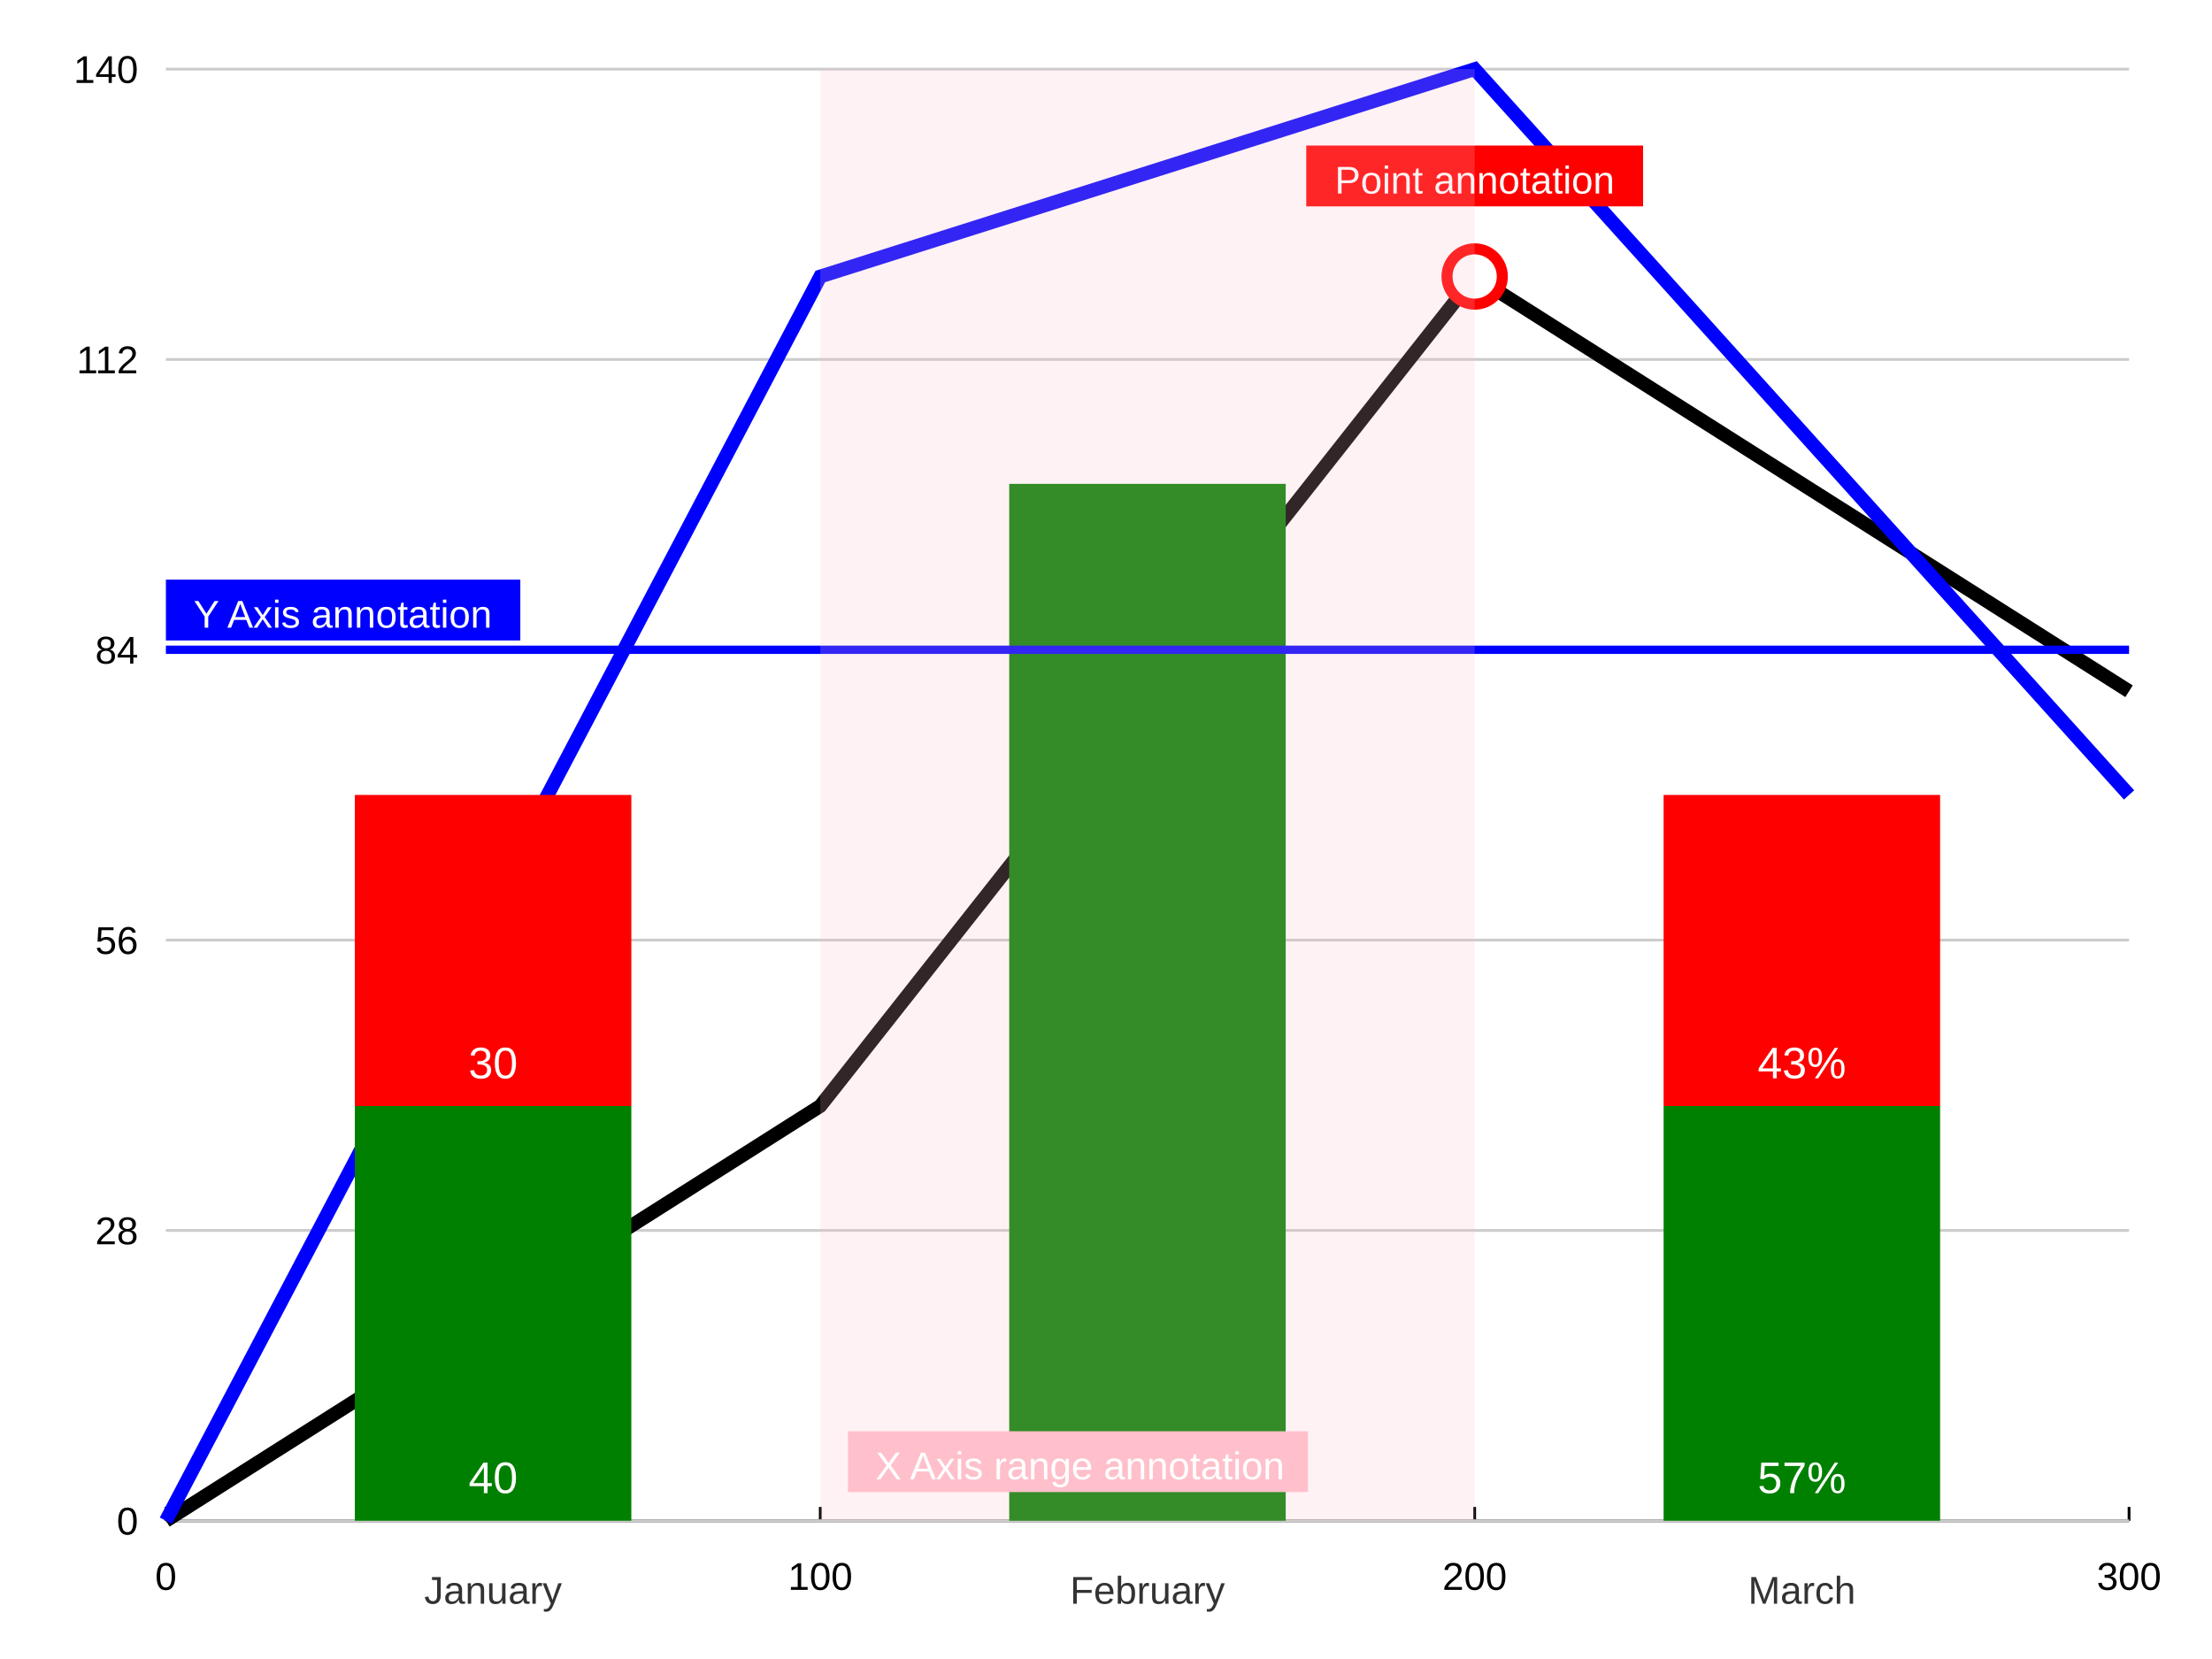
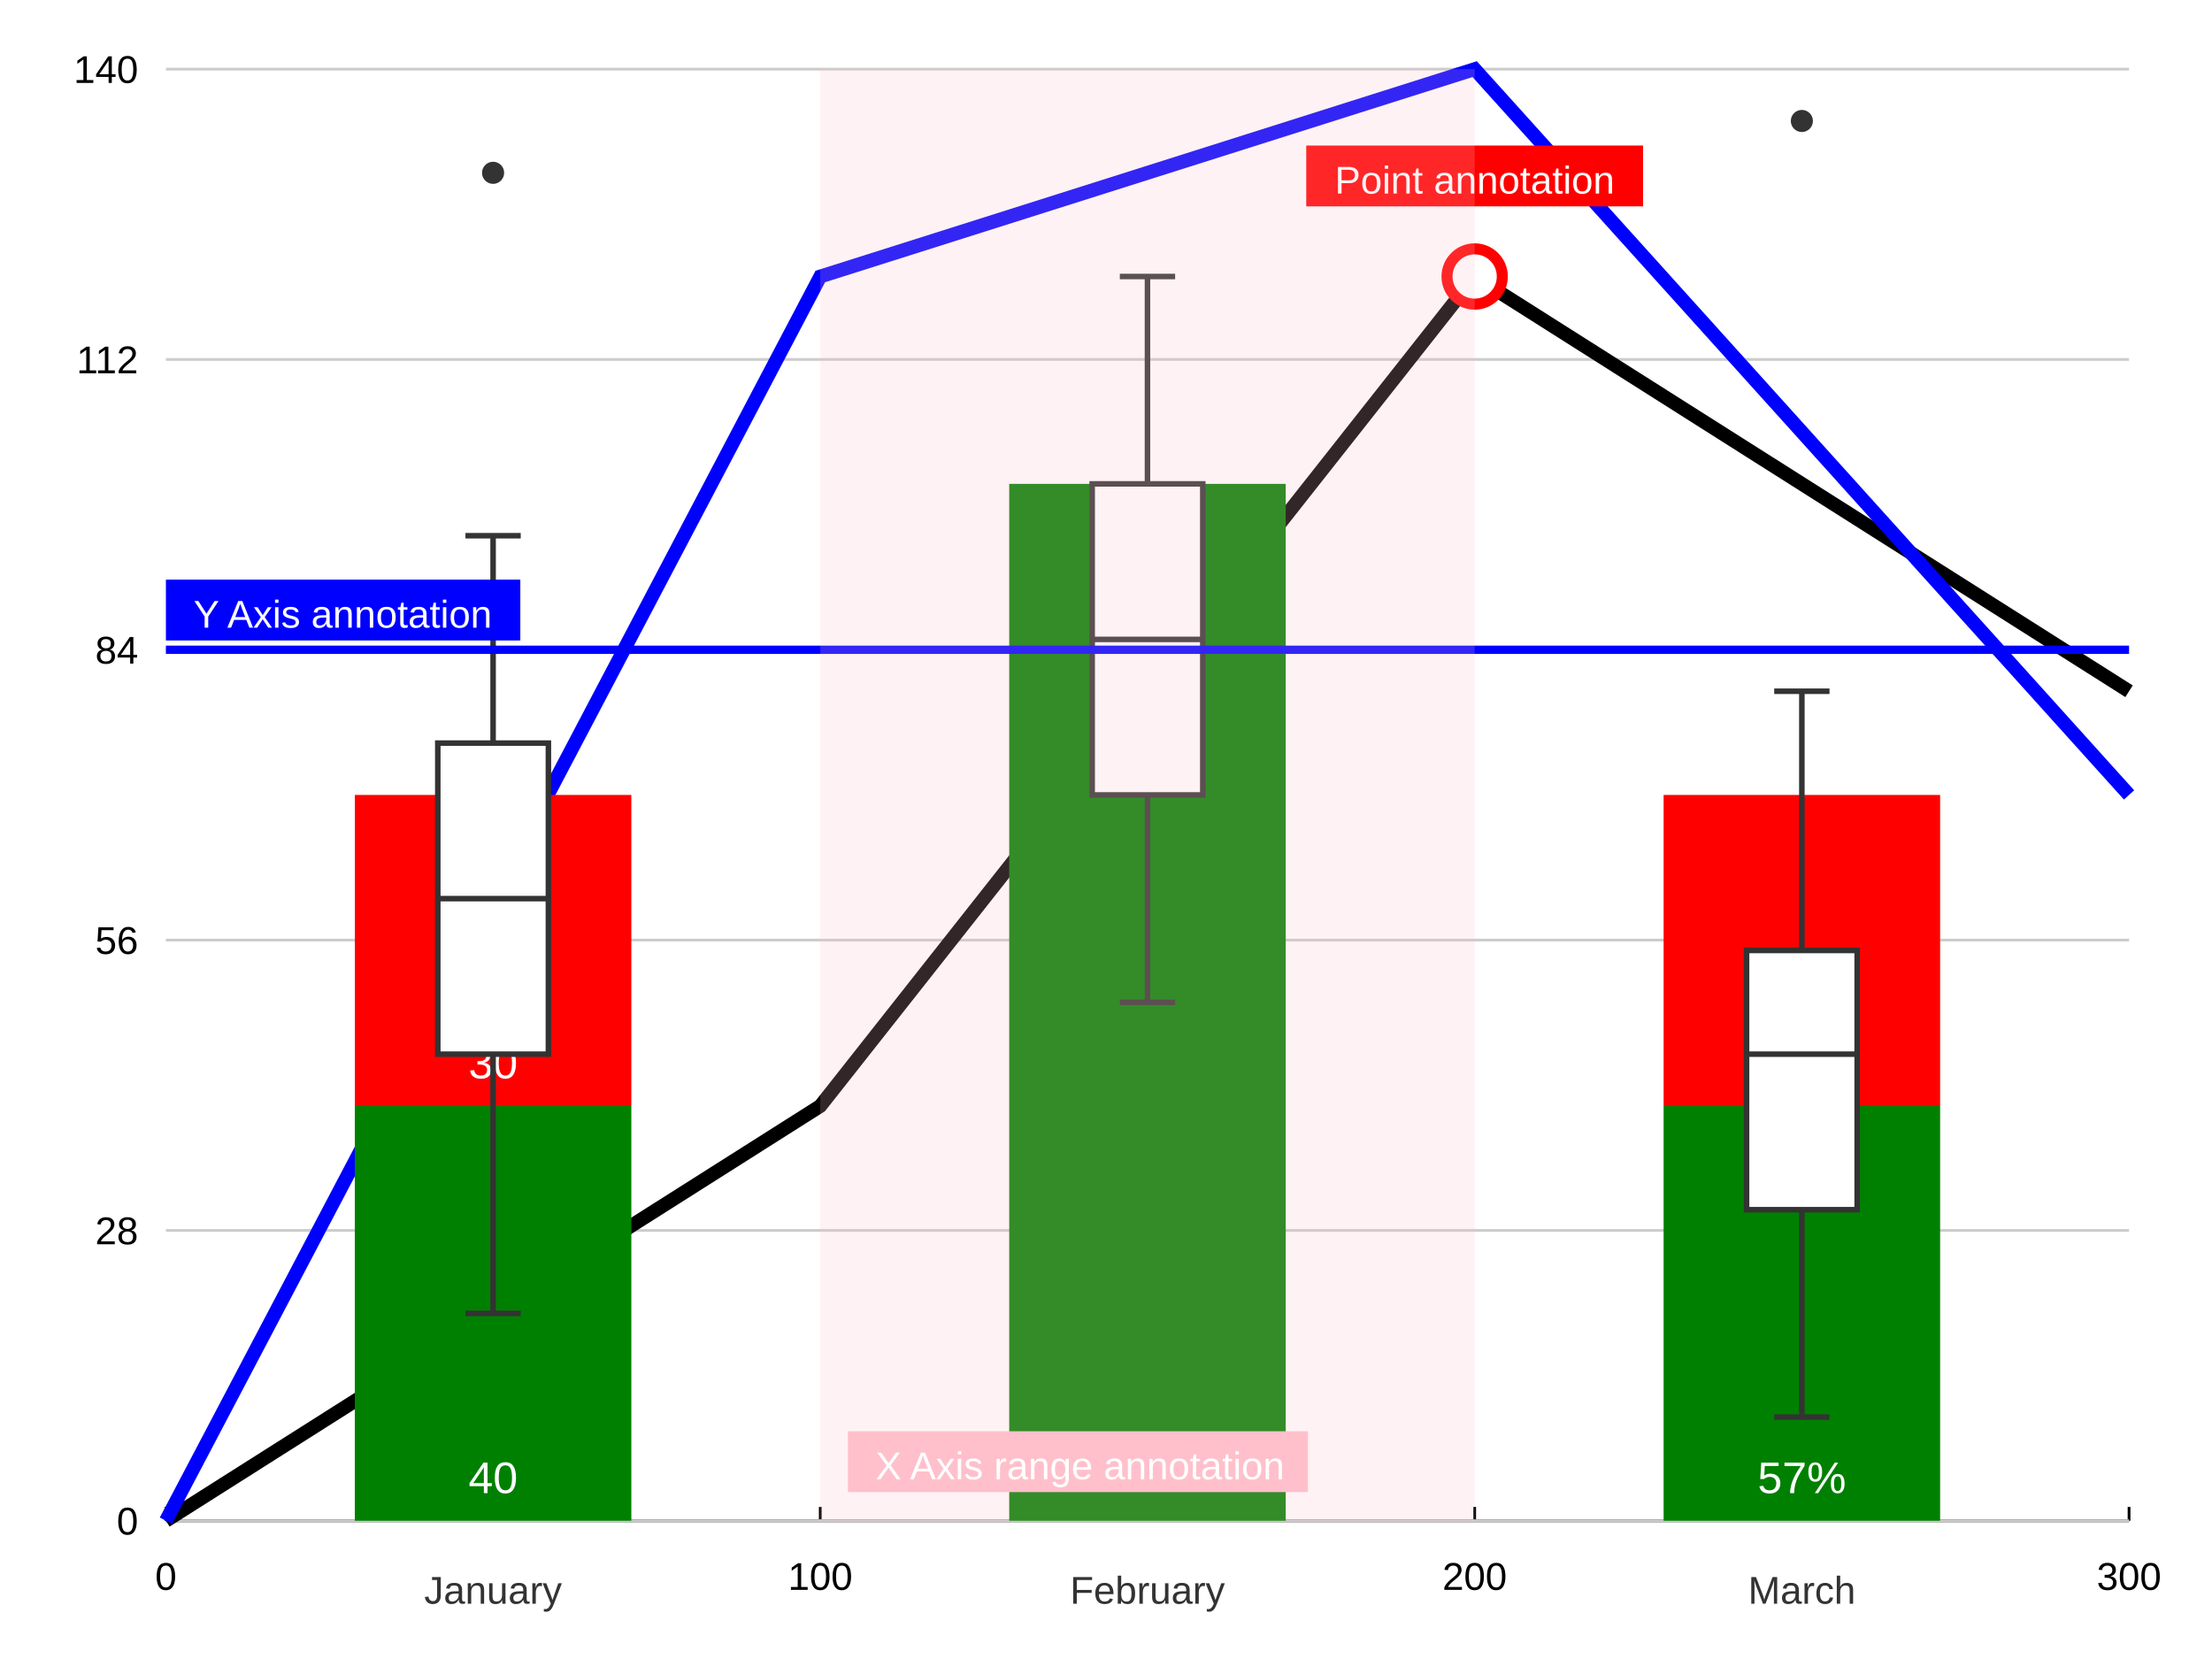
<svg xmlns="http://www.w3.org/2000/svg" width="800" height="600">
  <rect x="0" y="0" width="800" height="600" fill="white" fill-opacity="1" stroke="none" stroke-width="0" rx="0" ry="0" />
  <text x="50" y="555" font-family="arial" font-size="14" fill="black" stroke="none" stroke-width="0" text-anchor="end" dominant-baseline="alphabetic" alignment-baseline="">0</text>
  <text x="50" y="450" font-family="arial" font-size="14" fill="black" stroke="none" stroke-width="0" text-anchor="end" dominant-baseline="alphabetic" alignment-baseline="">28</text>
  <text x="50" y="345" font-family="arial" font-size="14" fill="black" stroke="none" stroke-width="0" text-anchor="end" dominant-baseline="alphabetic" alignment-baseline="">56</text>
  <text x="50" y="240" font-family="arial" font-size="14" fill="black" stroke="none" stroke-width="0" text-anchor="end" dominant-baseline="alphabetic" alignment-baseline="">84</text>
  <text x="50" y="135" font-family="arial" font-size="14" fill="black" stroke="none" stroke-width="0" text-anchor="end" dominant-baseline="alphabetic" alignment-baseline="">112</text>
  <text x="50" y="30" font-family="arial" font-size="14" fill="black" stroke="none" stroke-width="0" text-anchor="end" dominant-baseline="alphabetic" alignment-baseline="">140</text>
  <text x="20" y="262.5" font-family="arial" font-size="14" fill="black" stroke="none" stroke-width="0" text-anchor="middle" dominant-baseline="alphabetic" alignment-baseline="middle" transform="rotate(270, 20, 262.5)" />
  <line x1="60" y1="550" x2="770" y2="550" stroke="black" stroke-dasharray="" stroke-width="1" />
  <text x="60" y="575" font-family="arial" font-size="14" fill="black" stroke="none" stroke-width="0" text-anchor="middle" dominant-baseline="alphabetic" alignment-baseline="">0</text>
  <line x1="60" y1="550" x2="60" y2="545" stroke="black" stroke-dasharray="" stroke-width="1" />
  <text x="296.667" y="575" font-family="arial" font-size="14" fill="black" stroke="none" stroke-width="0" text-anchor="middle" dominant-baseline="alphabetic" alignment-baseline="">100</text>
  <line x1="296.667" y1="550" x2="296.667" y2="545" stroke="black" stroke-dasharray="" stroke-width="1" />
  <text x="533.333" y="575" font-family="arial" font-size="14" fill="black" stroke="none" stroke-width="0" text-anchor="middle" dominant-baseline="alphabetic" alignment-baseline="">200</text>
  <line x1="533.333" y1="550" x2="533.333" y2="545" stroke="black" stroke-dasharray="" stroke-width="1" />
  <text x="770" y="575" font-family="arial" font-size="14" fill="black" stroke="none" stroke-width="0" text-anchor="middle" dominant-baseline="alphabetic" alignment-baseline="">300</text>
  <line x1="770" y1="550" x2="770" y2="545" stroke="black" stroke-dasharray="" stroke-width="1" />
  <text x="415" y="590" font-family="arial" font-size="14" fill="black" stroke="none" stroke-width="0" text-anchor="middle" dominant-baseline="alphabetic" alignment-baseline="" />
  <line x1="60" y1="550" x2="770" y2="550" stroke="#ccc" stroke-dasharray="" stroke-width="1" />
  <line x1="60" y1="445" x2="770" y2="445" stroke="#ccc" stroke-dasharray="" stroke-width="1" />
  <line x1="60" y1="340" x2="770" y2="340" stroke="#ccc" stroke-dasharray="" stroke-width="1" />
  <line x1="60" y1="235" x2="770" y2="235" stroke="#ccc" stroke-dasharray="" stroke-width="1" />
  <line x1="60" y1="130" x2="770" y2="130" stroke="#ccc" stroke-dasharray="" stroke-width="1" />
  <line x1="60" y1="25" x2="770" y2="25" stroke="#ccc" stroke-dasharray="" stroke-width="1" />
  <polyline points="60,550 296.667,400 533.333,100 770,250" fill="none" stroke="black" stroke-width="5" />
  <circle cx="60" cy="550" r="10" fill="rgba(0, 0, 0, 0)" stroke="none" stroke-width="0" />
  <circle cx="296.667" cy="400" r="10" fill="rgba(0, 0, 0, 0)" stroke="none" stroke-width="0" />
  <circle cx="533.333" cy="100" r="10" fill="rgba(0, 0, 0, 0)" stroke="none" stroke-width="0" />
  <circle cx="770" cy="250" r="10" fill="rgba(0, 0, 0, 0)" stroke="none" stroke-width="0" />
  <polyline points="60,550 296.667,100 533.333,25 770,287.5" fill="none" stroke="blue" stroke-width="5" />
  <circle cx="60" cy="550" r="10" fill="rgba(0, 0, 0, 0)" stroke="none" stroke-width="0" />
  <circle cx="296.667" cy="100" r="10" fill="rgba(0, 0, 0, 0)" stroke="none" stroke-width="0" />
  <circle cx="533.333" cy="25" r="10" fill="rgba(0, 0, 0, 0)" stroke="none" stroke-width="0" />
  <circle cx="770" cy="287.5" r="10" fill="rgba(0, 0, 0, 0)" stroke="none" stroke-width="0" />
  <rect x="128.333" y="400" width="100" height="150" fill="green" fill-opacity="1" stroke="none" stroke-width="0" rx="0" ry="0" />
  <text x="178.333" y="540" font-family="Arial" font-size="16" fill="white" stroke="none" stroke-width="0" text-anchor="middle" dominant-baseline="alphabetic" alignment-baseline="">40</text>
  <rect x="128.333" y="287.5" width="100" height="112.5" fill="red" fill-opacity="1" stroke="none" stroke-width="0" rx="0" ry="0" />
  <text x="178.333" y="390" font-family="Arial" font-size="16" fill="white" stroke="none" stroke-width="0" text-anchor="middle" dominant-baseline="alphabetic" alignment-baseline="">30</text>
  <text x="178.333" y="580" font-family="arial" font-size="14" fill="#333" stroke="none" stroke-width="0" text-anchor="middle" dominant-baseline="alphabetic" alignment-baseline="">January</text>
  <rect x="365" y="175" width="100" height="375" fill="green" fill-opacity="1" stroke="none" stroke-width="0" rx="0" ry="0" />
  <text x="415" y="580" font-family="arial" font-size="14" fill="#333" stroke="none" stroke-width="0" text-anchor="middle" dominant-baseline="alphabetic" alignment-baseline="">February</text>
  <rect x="601.667" y="400" width="100" height="150" fill="green" fill-opacity="1" stroke="none" stroke-width="0" rx="0" ry="0" />
  <text x="651.667" y="540" font-family="Arial" font-size="16" fill="white" stroke="none" stroke-width="0" text-anchor="middle" dominant-baseline="alphabetic" alignment-baseline="">57%</text>
  <rect x="601.667" y="287.5" width="100" height="112.5" fill="red" fill-opacity="1" stroke="none" stroke-width="0" rx="0" ry="0" />
  <text x="651.667" y="390" font-family="Arial" font-size="16" fill="white" stroke="none" stroke-width="0" text-anchor="middle" dominant-baseline="alphabetic" alignment-baseline="">43%</text>
  <text x="651.667" y="580" font-family="arial" font-size="14" fill="#333" stroke="none" stroke-width="0" text-anchor="middle" dominant-baseline="alphabetic" alignment-baseline="">March</text>
+   <line x1="178.333" y1="475" x2="178.333" y2="193.75" stroke="#333" stroke-dasharray="" stroke-width="2" />
+   <line x1="168.333" y1="475" x2="188.333" y2="475" stroke="#333" stroke-dasharray="" stroke-width="2" />
+   <line x1="168.333" y1="193.75" x2="188.333" y2="193.75" stroke="#333" stroke-dasharray="" stroke-width="2" />
+   <rect x="158.333" y="268.75" width="40" height="112.5" fill="white" fill-opacity="1" stroke="#333" stroke-width="2" rx="0" ry="0" />
+   <line x1="158.333" y1="325" x2="198.333" y2="325" stroke="#333" stroke-dasharray="" stroke-width="2" />
+   <circle cx="178.333" cy="62.5" r="4" fill="#333" stroke="none" stroke-width="0" />
+   <line x1="415" y1="362.5" x2="415" y2="100" stroke="#333" stroke-dasharray="" stroke-width="2" />
+   <line x1="405" y1="362.5" x2="425" y2="362.5" stroke="#333" stroke-dasharray="" stroke-width="2" />
+   <line x1="405" y1="100" x2="425" y2="100" stroke="#333" stroke-dasharray="" stroke-width="2" />
+   <rect x="395" y="175" width="40" height="112.5" fill="white" fill-opacity="1" stroke="#333" stroke-width="2" rx="0" ry="0" />
+   <line x1="395" y1="231.25" x2="435" y2="231.25" stroke="#333" stroke-dasharray="" stroke-width="2" />
+   <line x1="651.667" y1="512.5" x2="651.667" y2="250" stroke="#333" stroke-dasharray="" stroke-width="2" />
+   <line x1="641.667" y1="512.5" x2="661.667" y2="512.5" stroke="#333" stroke-dasharray="" stroke-width="2" />
+   <line x1="641.667" y1="250" x2="661.667" y2="250" stroke="#333" stroke-dasharray="" stroke-width="2" />
+   <rect x="631.667" y="343.75" width="40" height="93.75" fill="white" fill-opacity="1" stroke="#333" stroke-width="2" rx="0" ry="0" />
+   <line x1="631.667" y1="381.25" x2="671.667" y2="381.25" stroke="#333" stroke-dasharray="" stroke-width="2" />
+   <circle cx="651.667" cy="43.75" r="4" fill="#333" stroke="none" stroke-width="0" />
  <circle cx="533.333" cy="100" r="10" fill="white" stroke="red" stroke-width="4" />
  <rect x="472.424" y="52.636" width="121.818" height="22" fill="red" fill-opacity="1" stroke="" stroke-width="0" rx="0" ry="0" />
  <text x="533.333" y="70" font-family="arial" font-size="14" fill="white" stroke="none" stroke-width="0" text-anchor="middle" dominant-baseline="alphabetic" alignment-baseline="">Point annotation</text>
  <line x1="60" y1="235" x2="770" y2="235" stroke="blue" stroke-dasharray="" stroke-width="3" />
  <rect x="60" y="209.636" width="128.182" height="22" fill="blue" fill-opacity="1" stroke="" stroke-width="0" rx="0" ry="0" />
  <text x="70" y="227" font-family="arial" font-size="14" fill="white" stroke="none" stroke-width="0" text-anchor="start" dominant-baseline="alphabetic" alignment-baseline="">Y Axis annotation</text>
  <rect x="296.667" y="25" width="236.667" height="525" fill="pink" fill-opacity="0.2" stroke="none" stroke-width="0" rx="0" ry="0" />
  <rect x="306.667" y="517.636" width="166.364" height="22" fill="pink" fill-opacity="1" stroke="" stroke-width="0" rx="0" ry="0" />
  <text x="316.667" y="535" font-family="arial" font-size="14" fill="white" stroke="none" stroke-width="0" text-anchor="start" dominant-baseline="alphabetic" alignment-baseline="">X Axis range annotation</text>
</svg>
